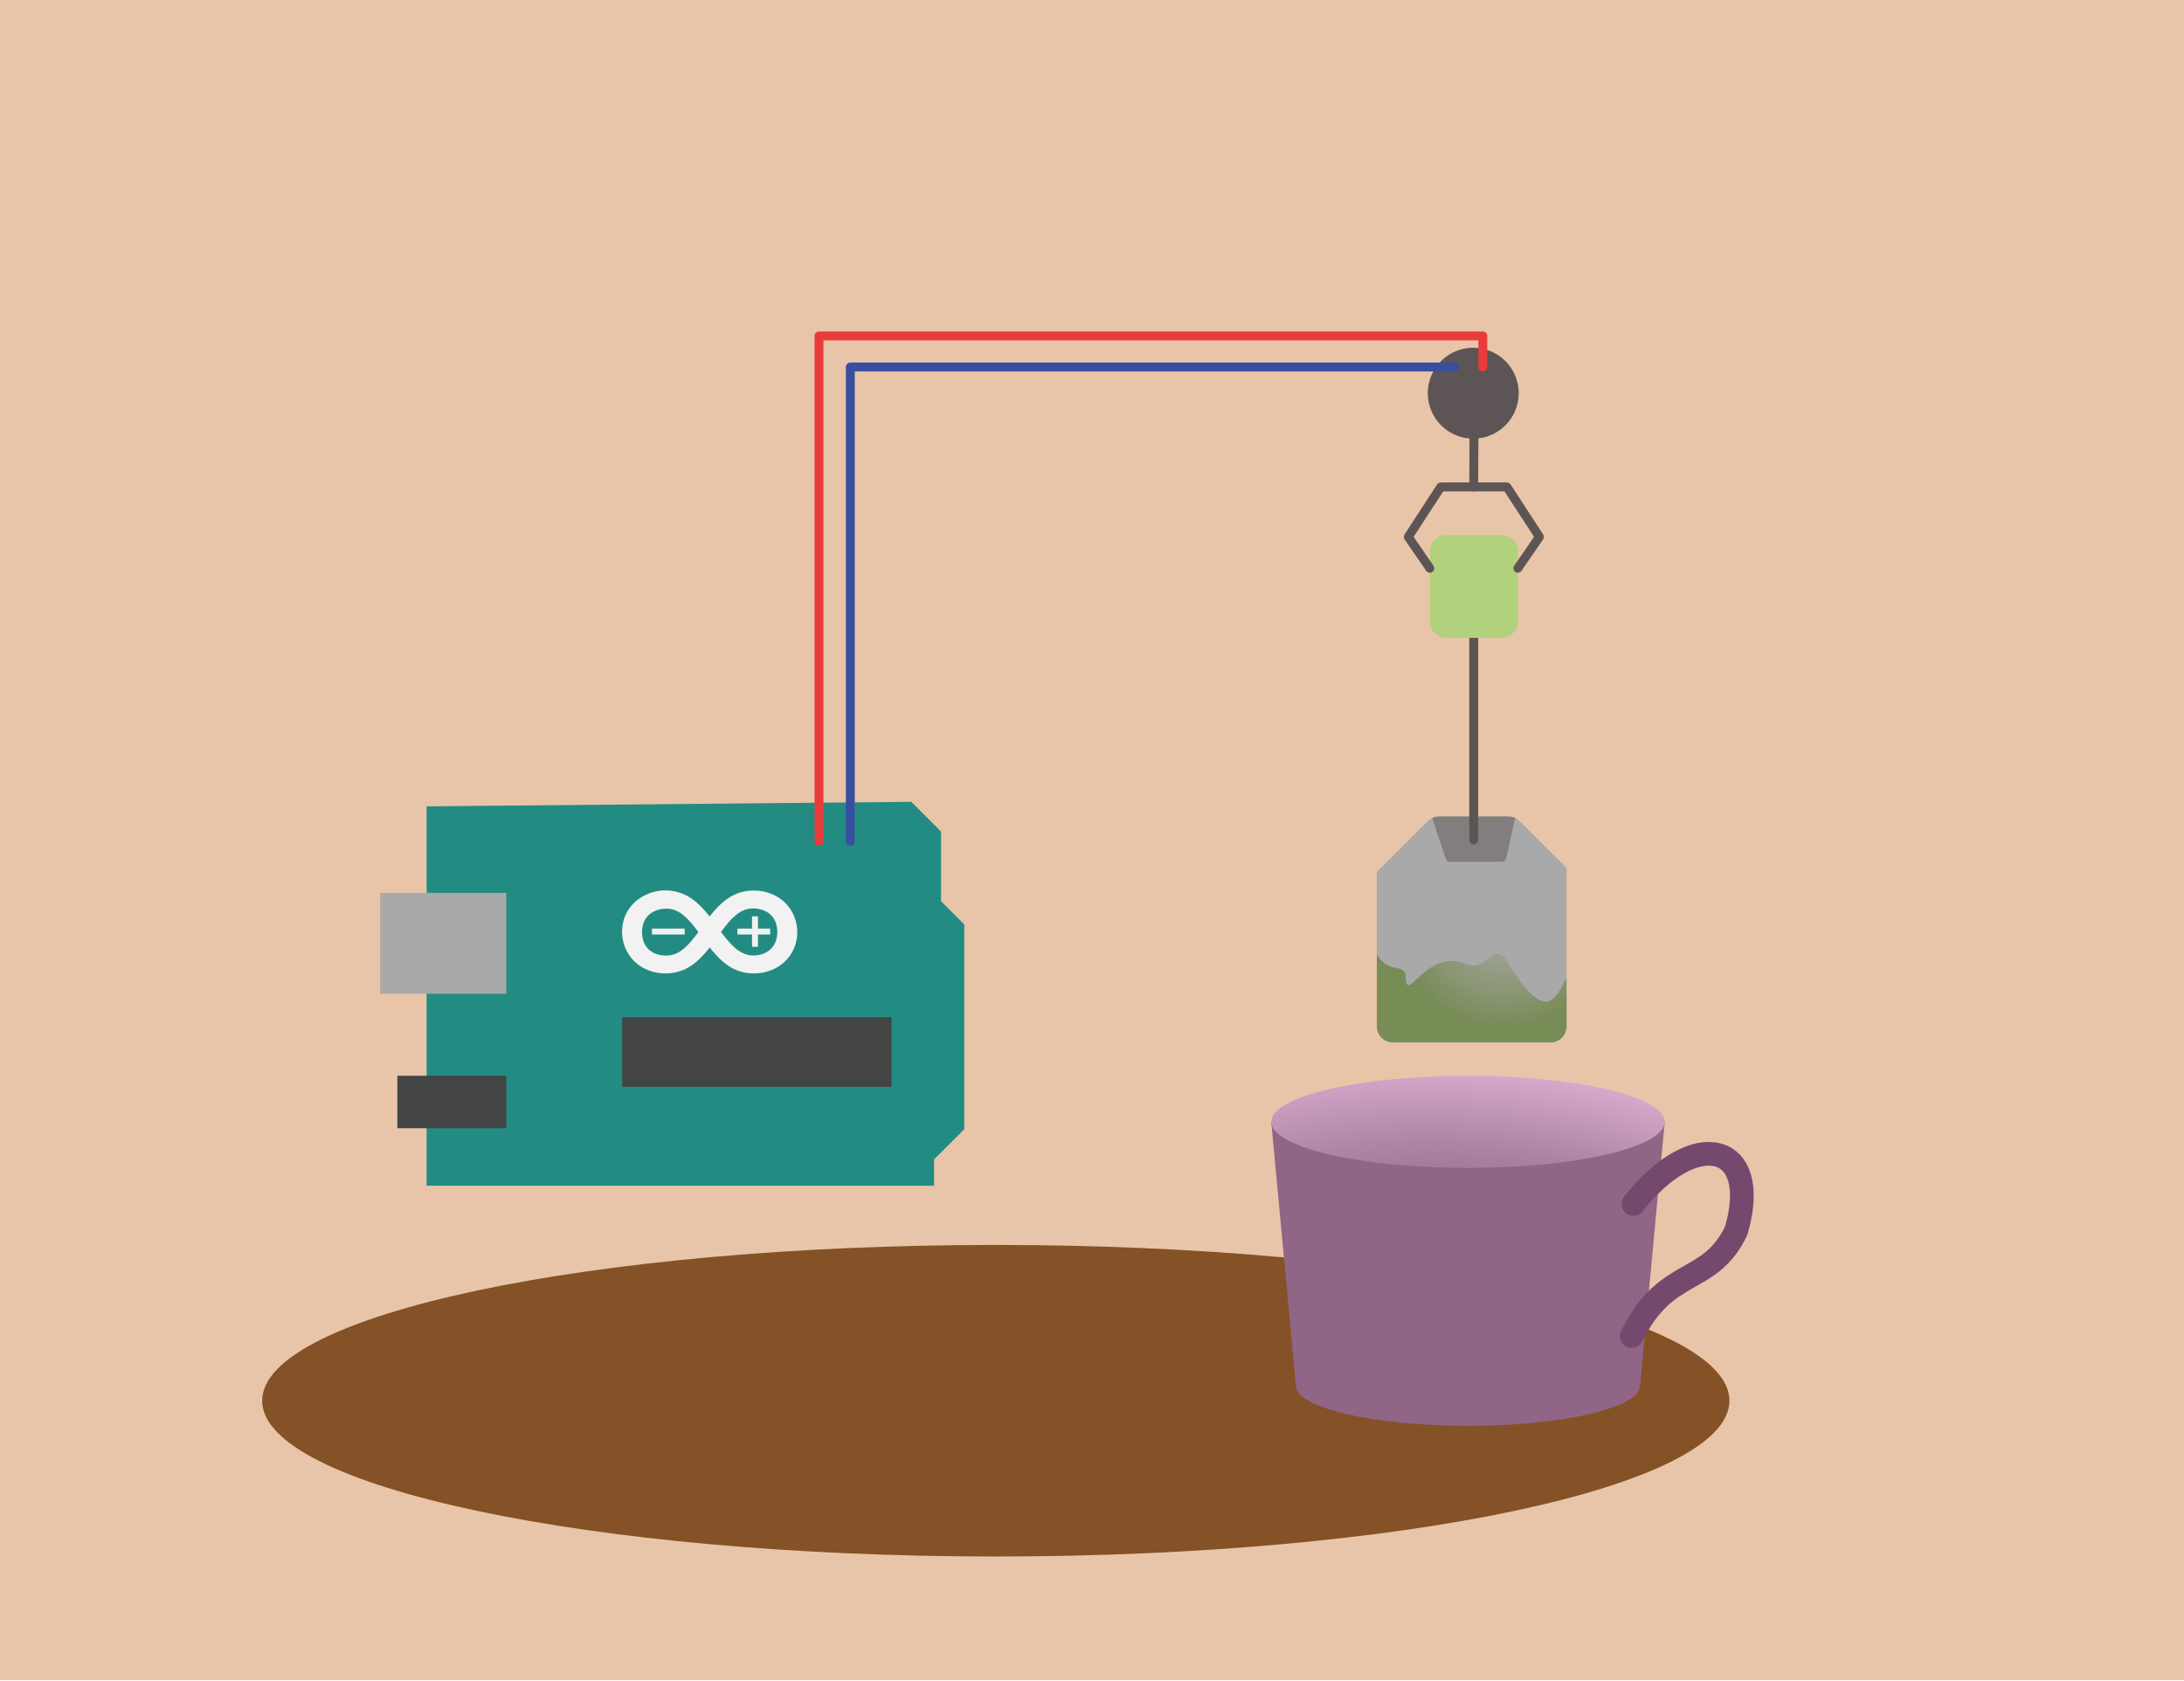
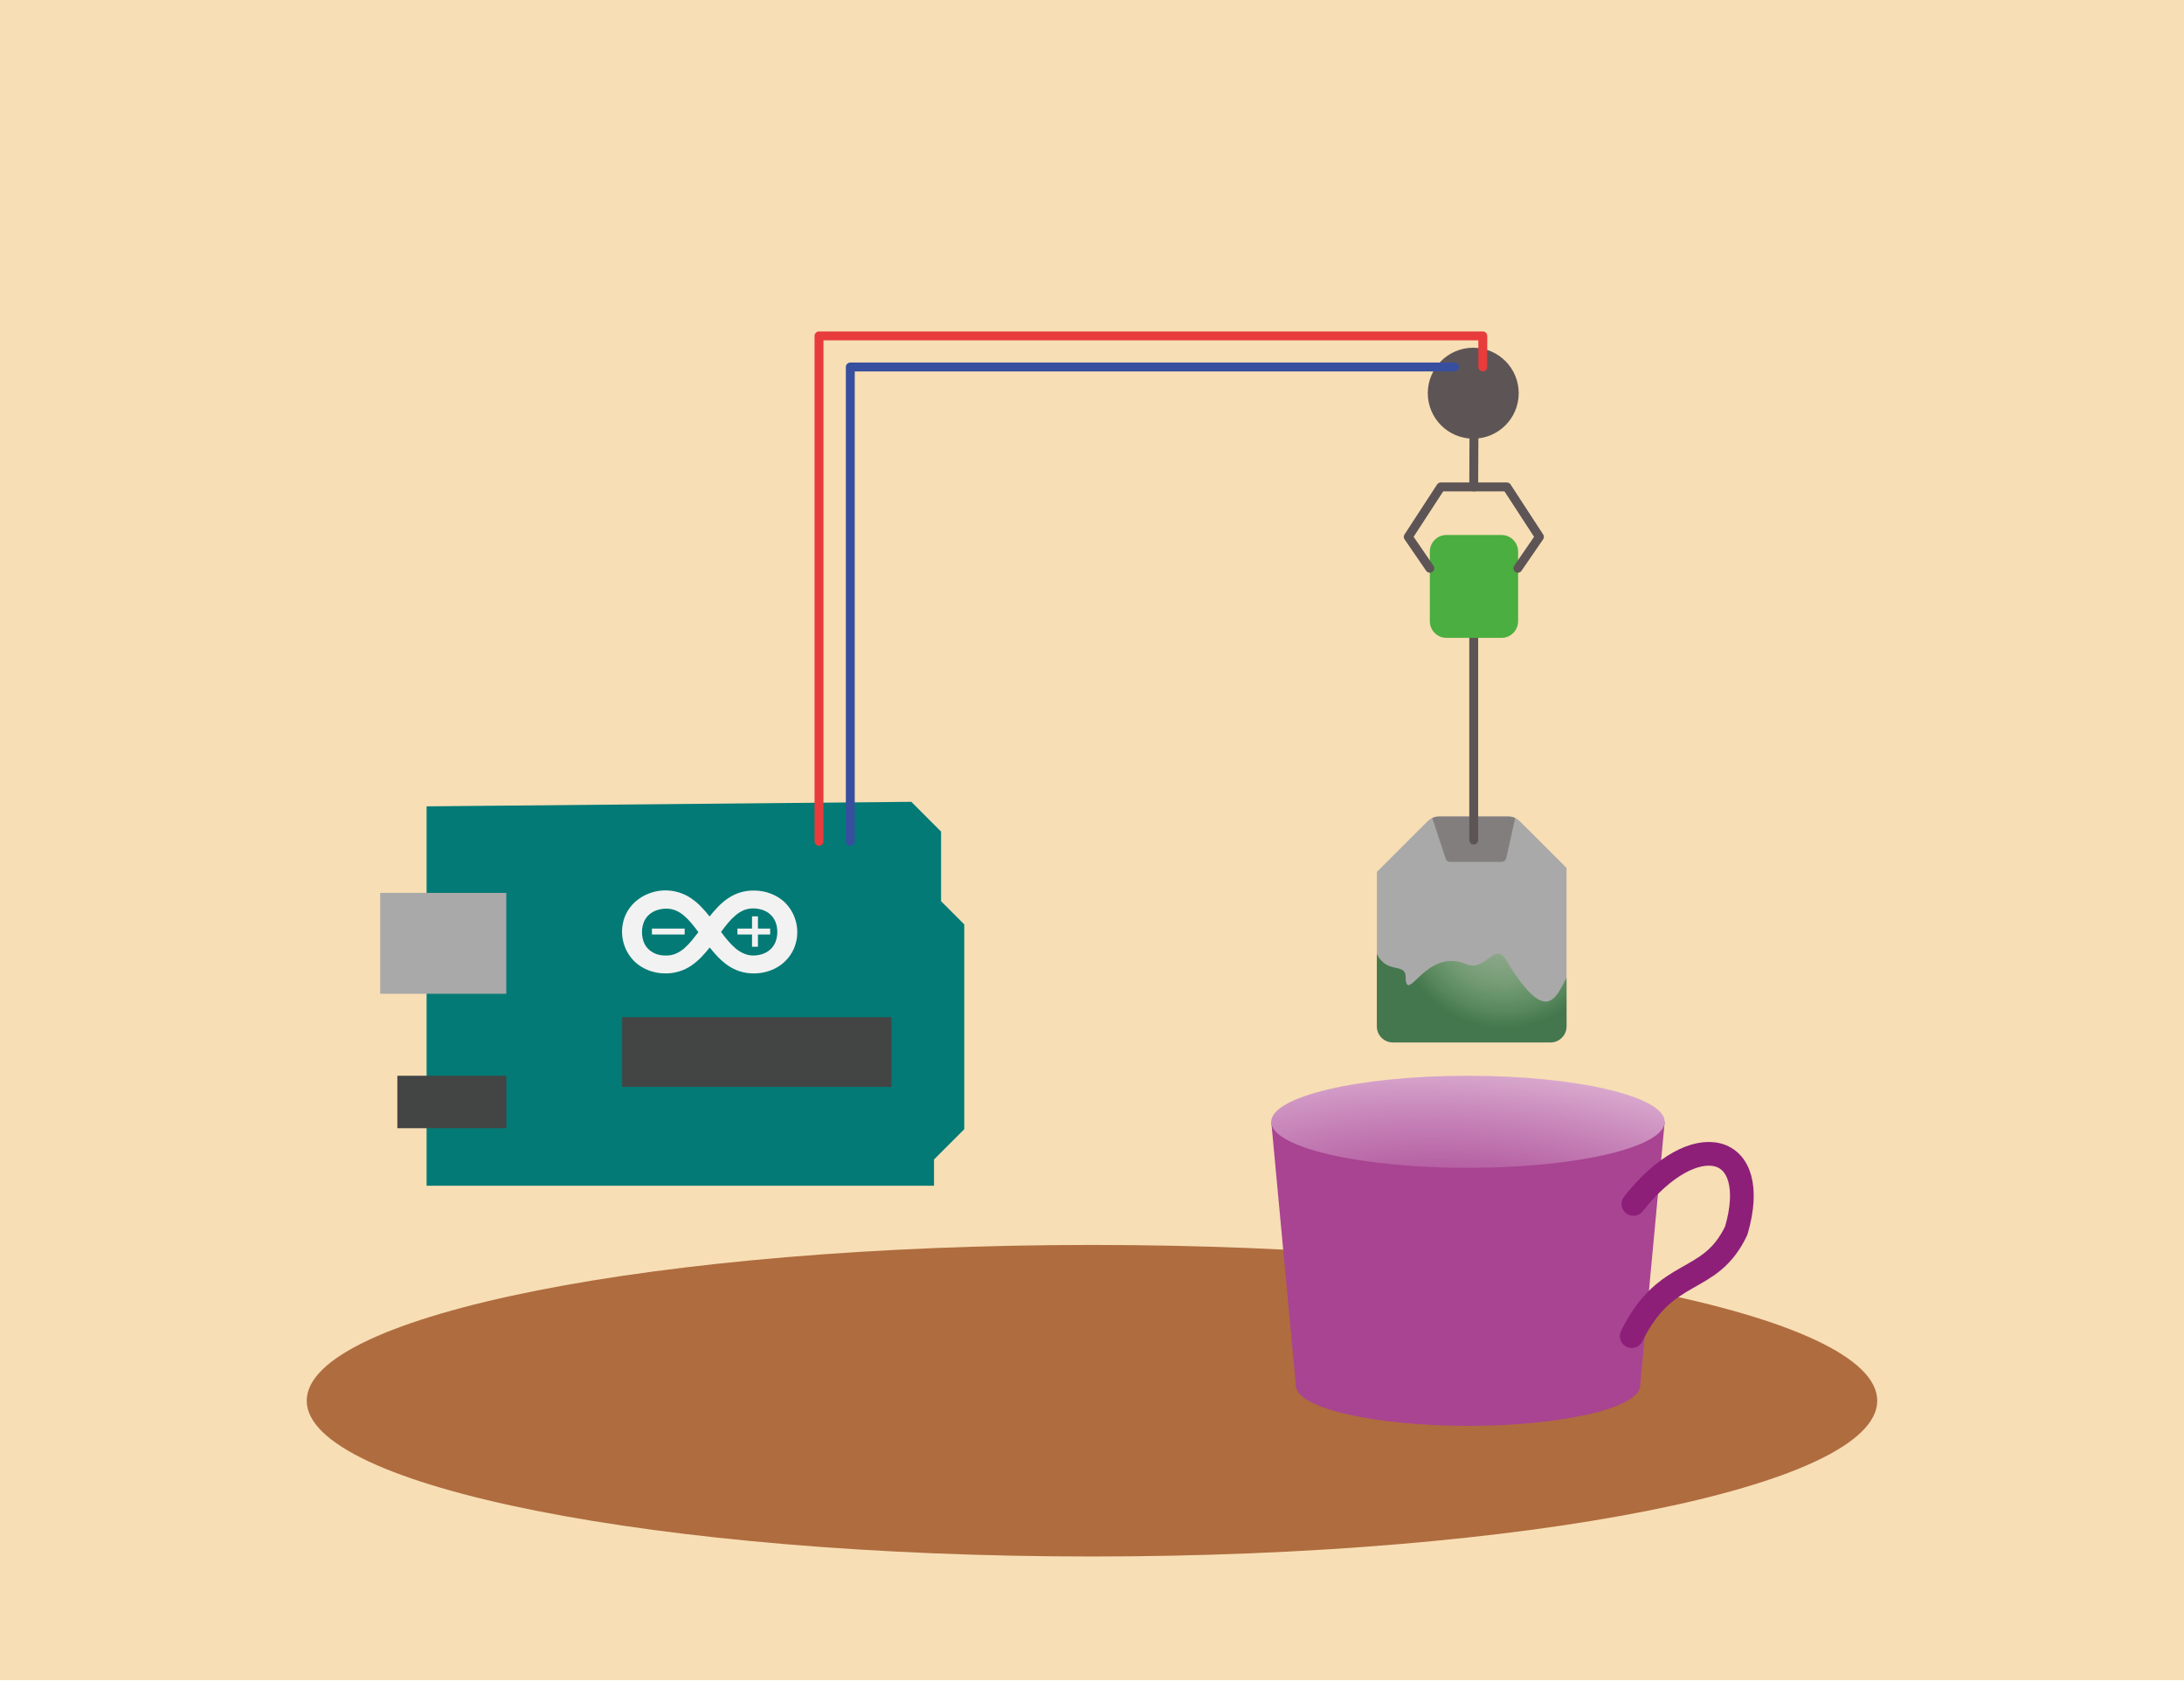
- <svg xmlns="http://www.w3.org/2000/svg" id="a5cb4f97-e89b-4548-adec-3b665ce45982" data-name="teaCooker" viewBox="0 0 737.01 566.93">
+ <svg xmlns="http://www.w3.org/2000/svg" id="e275cb01-20f9-4e10-b584-206c5e3d7d38" data-name="teaCooker" viewBox="0 0 737.01 566.93">
  <defs>
-     <radialGradient id="b4df2bc5-5c84-460a-85a9-2a393e58fea2" cx="507.53" cy="310.38" r="42.11" gradientUnits="userSpaceOnUse">
-       <stop offset="0" stop-color="#6b8441" stop-opacity="0.1" />
-       <stop offset="0.13" stop-color="#6b8441" stop-opacity="0.16" />
-       <stop offset="0.33" stop-color="#6b8441" stop-opacity="0.34" />
-       <stop offset="0.58" stop-color="#6b8441" stop-opacity="0.62" />
-       <stop offset="0.87" stop-color="#6b8441" />
+     <radialGradient id="bacc4720-9c2e-45fc-b7bf-3f7eeee1446d" cx="507.53" cy="310.38" r="42.11" gradientUnits="userSpaceOnUse">
+       <stop offset="0" stop-color="#4bae40" stop-opacity="0.2" />
+       <stop offset="0.18" stop-color="#47a63f" stop-opacity="0.29" />
+       <stop offset="0.48" stop-color="#3d903c" stop-opacity="0.55" />
+       <stop offset="0.84" stop-color="#2c6d36" stop-opacity="0.97" />
+       <stop offset="0.87" stop-color="#2b6a36" />
    </radialGradient>
-     <radialGradient id="bb13d187-c04c-4465-b5ce-b784324b42a1" cx="491.66" cy="404.06" r="43.99" gradientTransform="matrix(0.06, -1.32, 3.32, 0.23, -875.31, 972.64)" gradientUnits="userSpaceOnUse">
-       <stop offset="0" stop-color="#906586" />
-       <stop offset="0.2" stop-color="#986d8e" />
-       <stop offset="0.53" stop-color="#af84a5" />
-       <stop offset="0.93" stop-color="#d5a8cb" />
+     <radialGradient id="a2756e7b-8dda-4726-bf92-db5bc79f37d5" cx="491.66" cy="404.06" r="43.99" gradientTransform="matrix(0.06, -1.32, 3.32, 0.23, -875.31, 972.64)" gradientUnits="userSpaceOnUse">
+       <stop offset="0" stop-color="#a84492" />
+       <stop offset="0.16" stop-color="#ac4c97" />
+       <stop offset="0.41" stop-color="#b763a5" />
+       <stop offset="0.72" stop-color="#c989bb" />
      <stop offset="1" stop-color="#dcafd2" />
    </radialGradient>
  </defs>
-   <g id="e0d56e2f-5252-406b-9cfb-0470fdf71890" data-name="Layer 20">
-     <rect width="737.01" height="566.93" fill="#d18b52" opacity="0.5" />
-     <ellipse cx="336.04" cy="472.63" rx="247.57" ry="52.56" fill="#855126" />
+   <g id="e3fcd781-c739-41e7-b8fb-b2c11f6d0152" data-name="Layer 20">
+     <rect width="737.01" height="566.93" fill="#f7deb5" />
+     <ellipse cx="368.5" cy="472.63" rx="264.99" ry="52.56" fill="#af6c3f" />
  </g>
-   <polygon points="143.96 272.08 143.96 400.08 315.19 400.08 315.19 391.23 325.4 381.02 325.4 311.92 317.57 304.08 317.57 280.6 307.53 270.55 143.96 272.08" fill="#238c82" />
+   <polygon points="143.96 272.08 143.96 400.08 315.19 400.08 315.19 391.23 325.4 381.02 325.4 311.92 317.57 304.08 317.57 280.6 307.53 270.55 143.96 272.08" fill="#037a75" />
  <rect x="128.3" y="301.28" width="42.55" height="34.04" fill="#a9a9a9" />
  <rect x="134.09" y="362.98" width="36.77" height="17.7" fill="#434444" />
  <rect x="209.95" y="343.23" width="90.89" height="23.49" fill="#434444" />
  <path d="M254.44,300.49a15.42,15.42,0,0,1,5.58,1,14.74,14.74,0,0,1,4.67,2.84,14.13,14.13,0,0,1,3.18,15.86,13.84,13.84,0,0,1-3.18,4.41,14.07,14.07,0,0,1-4.67,2.85,15.84,15.84,0,0,1-5.58,1,15.24,15.24,0,0,1-4.78-.7,15.86,15.86,0,0,1-3.94-1.93,22.08,22.08,0,0,1-3.32-2.8,41.76,41.76,0,0,1-2.9-3.32,41.76,41.76,0,0,1-2.9,3.32,22.08,22.08,0,0,1-3.32,2.8,15.49,15.49,0,0,1-4,1.93,15.29,15.29,0,0,1-4.76.7,15.69,15.69,0,0,1-5.56-1,14.34,14.34,0,0,1-4.66-2.85,14.1,14.1,0,0,1-3.21-15.87,13.48,13.48,0,0,1,3.21-4.4,15,15,0,0,1,4.66-2.84,15.46,15.46,0,0,1,14.28,1.62,21.51,21.51,0,0,1,3.32,2.8,41.76,41.76,0,0,1,2.9,3.32,41.76,41.76,0,0,1,2.9-3.32,21.51,21.51,0,0,1,3.32-2.8,15.52,15.52,0,0,1,3.94-1.93A15.23,15.23,0,0,1,254.44,300.49Zm-29.55,21.92a7.89,7.89,0,0,0,3.16-.63,10.92,10.92,0,0,0,2.76-1.72,21.34,21.34,0,0,0,2.49-2.53c.81-1,1.6-2,2.38-3-.78-1.08-1.57-2.1-2.38-3.05a20.6,20.6,0,0,0-2.49-2.53,11,11,0,0,0-2.76-1.73,8.06,8.06,0,0,0-3.16-.62,10,10,0,0,0-3.18.5,7.61,7.61,0,0,0-2.61,1.47,6.73,6.73,0,0,0-1.79,2.47,9.53,9.53,0,0,0,0,7,6.65,6.65,0,0,0,1.79,2.47,7.64,7.64,0,0,0,2.61,1.48A10,10,0,0,0,224.89,322.41Zm29.22,0a10,10,0,0,0,3.18-.5,7.45,7.45,0,0,0,2.59-1.48,7,7,0,0,0,1.77-2.47,9.53,9.53,0,0,0,0-7,7,7,0,0,0-1.77-2.47,7.43,7.43,0,0,0-2.59-1.47,10,10,0,0,0-3.18-.5,8.1,8.1,0,0,0-3.16.62,10.74,10.74,0,0,0-2.75,1.73,20,20,0,0,0-2.5,2.53c-.8.95-1.6,2-2.38,3.05.78,1.08,1.58,2.09,2.38,3a20.66,20.66,0,0,0,2.5,2.53,10.7,10.7,0,0,0,2.75,1.72A7.92,7.92,0,0,0,254.11,322.41Z" fill="#f2f2f2" />
  <line x1="248.85" y1="314.32" x2="259.9" y2="314.32" fill="none" stroke="#f2f2f2" stroke-miterlimit="10" stroke-width="2" />
  <line x1="254.78" y1="309.19" x2="254.78" y2="319.45" fill="none" stroke="#f2f2f2" stroke-miterlimit="10" stroke-width="2" />
  <line x1="220" y1="314.32" x2="231.05" y2="314.32" fill="none" stroke="#f2f2f2" stroke-miterlimit="10" stroke-width="2" />
  <path d="M528.64,292.85v53.46a5.43,5.43,0,0,1-5.43,5.43H470.07a5.43,5.43,0,0,1-5.43-5.43v-52.1l17.13-17.13a5.34,5.34,0,0,1,1.55-1.08,5.43,5.43,0,0,1,2.29-.51H509a5.43,5.43,0,0,1,2.29.51,5.34,5.34,0,0,1,1.55,1.08Z" fill="#a9a9a9" />
-   <path d="M528.64,329.9v16.41a5.43,5.43,0,0,1-5.43,5.43H470.07a5.43,5.43,0,0,1-5.43-5.43V321.9c3.6,7.23,10.12,2.42,9.7,8.4.68,8.05,6.81-9.87,19.75-5.28,7.8,3.83,10.21-8.85,14.8,0C521.75,345.75,524.92,337,528.64,329.9Z" opacity="0.8" fill="url(#b4df2bc5-5c84-460a-85a9-2a393e58fea2)" />
+   <path d="M528.64,329.9v16.41a5.43,5.43,0,0,1-5.43,5.43H470.07a5.43,5.43,0,0,1-5.43-5.43V321.9c3.6,7.23,10.12,2.42,9.7,8.4.68,8.05,6.81-9.87,19.75-5.28,7.8,3.83,10.21-8.85,14.8,0C521.75,345.75,524.92,337,528.64,329.9Z" opacity="0.8" fill="url(#bacc4720-9c2e-45fc-b7bf-3f7eeee1446d)" />
  <path d="M511.32,276l-3,13.51a1.67,1.67,0,0,1-1.62,1.3H489.23a1.41,1.41,0,0,1-1.34-1L483.32,276a5.43,5.43,0,0,1,2.29-.51H509A5.43,5.43,0,0,1,511.32,276Z" fill="#5d5454" opacity="0.5" />
  <line x1="497.32" y1="283.46" x2="497.32" y2="205.36" fill="none" stroke="#5d5455" stroke-linecap="round" stroke-linejoin="round" stroke-width="3" />
-   <rect x="482.51" y="180.51" width="29.79" height="34.72" rx="5.62" fill="#b1d17d" />
+   <rect x="482.51" y="180.51" width="29.79" height="34.72" rx="5.62" fill="#4bae40" />
  <polyline points="482.51 191.75 475.23 181.15 486.21 164.3 497.4 164.3" fill="none" stroke="#5d5455" stroke-linecap="round" stroke-linejoin="round" stroke-width="3" />
  <polyline points="512.21 191.75 519.49 181.15 508.51 164.3 497.32 164.3 497.4 146.47" fill="none" stroke="#5d5455" stroke-linecap="round" stroke-linejoin="round" stroke-width="3" />
  <circle cx="497.16" cy="132.67" r="13.84" fill="#5d5455" stroke="#5d5455" stroke-linecap="round" stroke-linejoin="round" stroke-width="3" />
  <polyline points="490.85 123.83 286.94 123.83 286.94 283.89" fill="none" stroke="#374f9e" stroke-linecap="round" stroke-linejoin="round" stroke-width="3" />
  <polyline points="500.38 123.83 500.38 113.34 276.38 113.34 276.38 283.89" fill="none" stroke="#e83b3b" stroke-linecap="round" stroke-linejoin="round" stroke-width="3" />
-   <g id="ec92461d-b0f4-4ab7-a0ee-b5c23acb49c3" data-name="Layer 19">
-     <ellipse cx="495.38" cy="467.51" rx="58.09" ry="13.6" fill="#906586" />
-     <polygon points="429 378.52 437.3 467.51 553.47 467.51 561.77 378.52 429 378.52" fill="#906586" />
-     <ellipse cx="495.38" cy="378.52" rx="66.39" ry="15.54" fill="url(#bb13d187-c04c-4465-b5ce-b784324b42a1)" />
-     <path d="M551.21,406.23c20.78-26.42,43.37-20.72,34.7,9-9,18.93-23.58,11.72-35.27,35.6" fill="none" stroke="#75496d" stroke-linecap="round" stroke-linejoin="round" stroke-width="8" />
+   <g id="b6b01fb2-65bb-45ef-b5b9-b7d2228ee388" data-name="Layer 19">
+     <ellipse cx="495.38" cy="467.51" rx="58.09" ry="13.6" fill="#a84492" />
+     <polygon points="429 378.52 437.3 467.51 553.47 467.51 561.77 378.52 429 378.52" fill="#a84492" />
+     <ellipse cx="495.38" cy="378.52" rx="66.39" ry="15.54" fill="url(#a2756e7b-8dda-4726-bf92-db5bc79f37d5)" />
+     <path d="M551.21,406.23c20.78-26.42,43.37-20.72,34.7,9-9,18.93-23.58,11.72-35.27,35.6" fill="none" stroke="#8d1f78" stroke-linecap="round" stroke-linejoin="round" stroke-width="8" />
  </g>
</svg>
